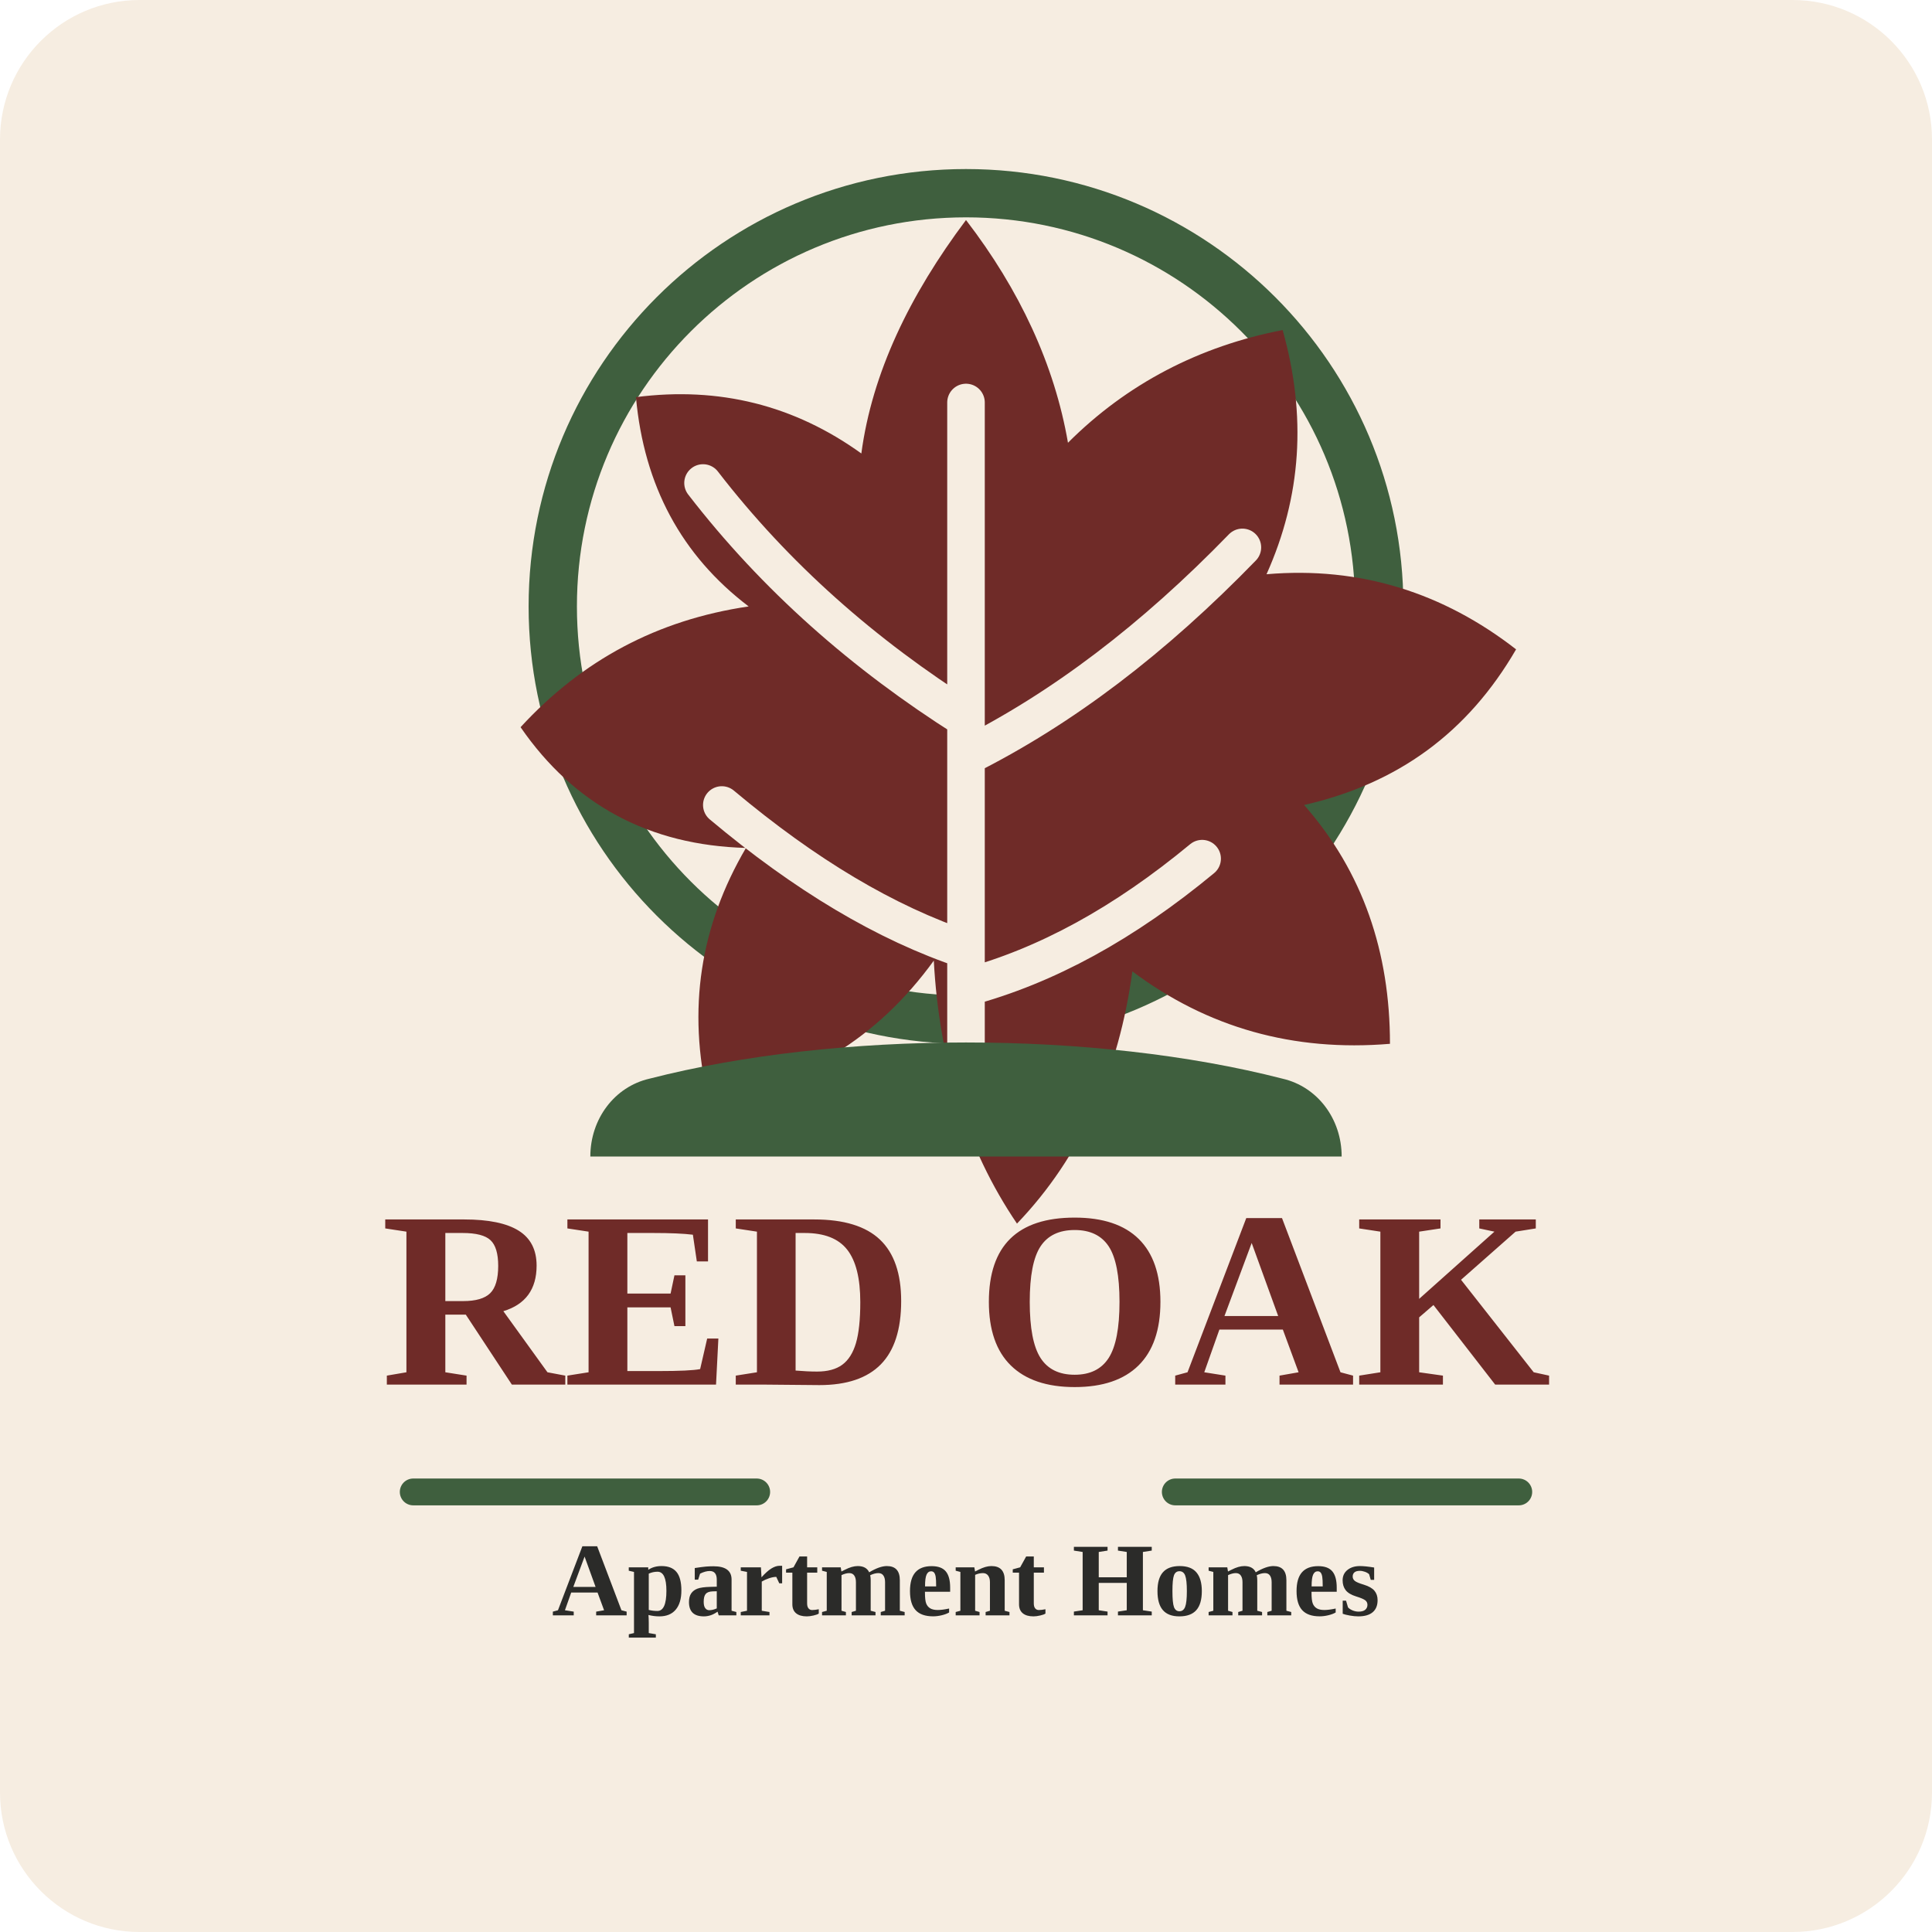
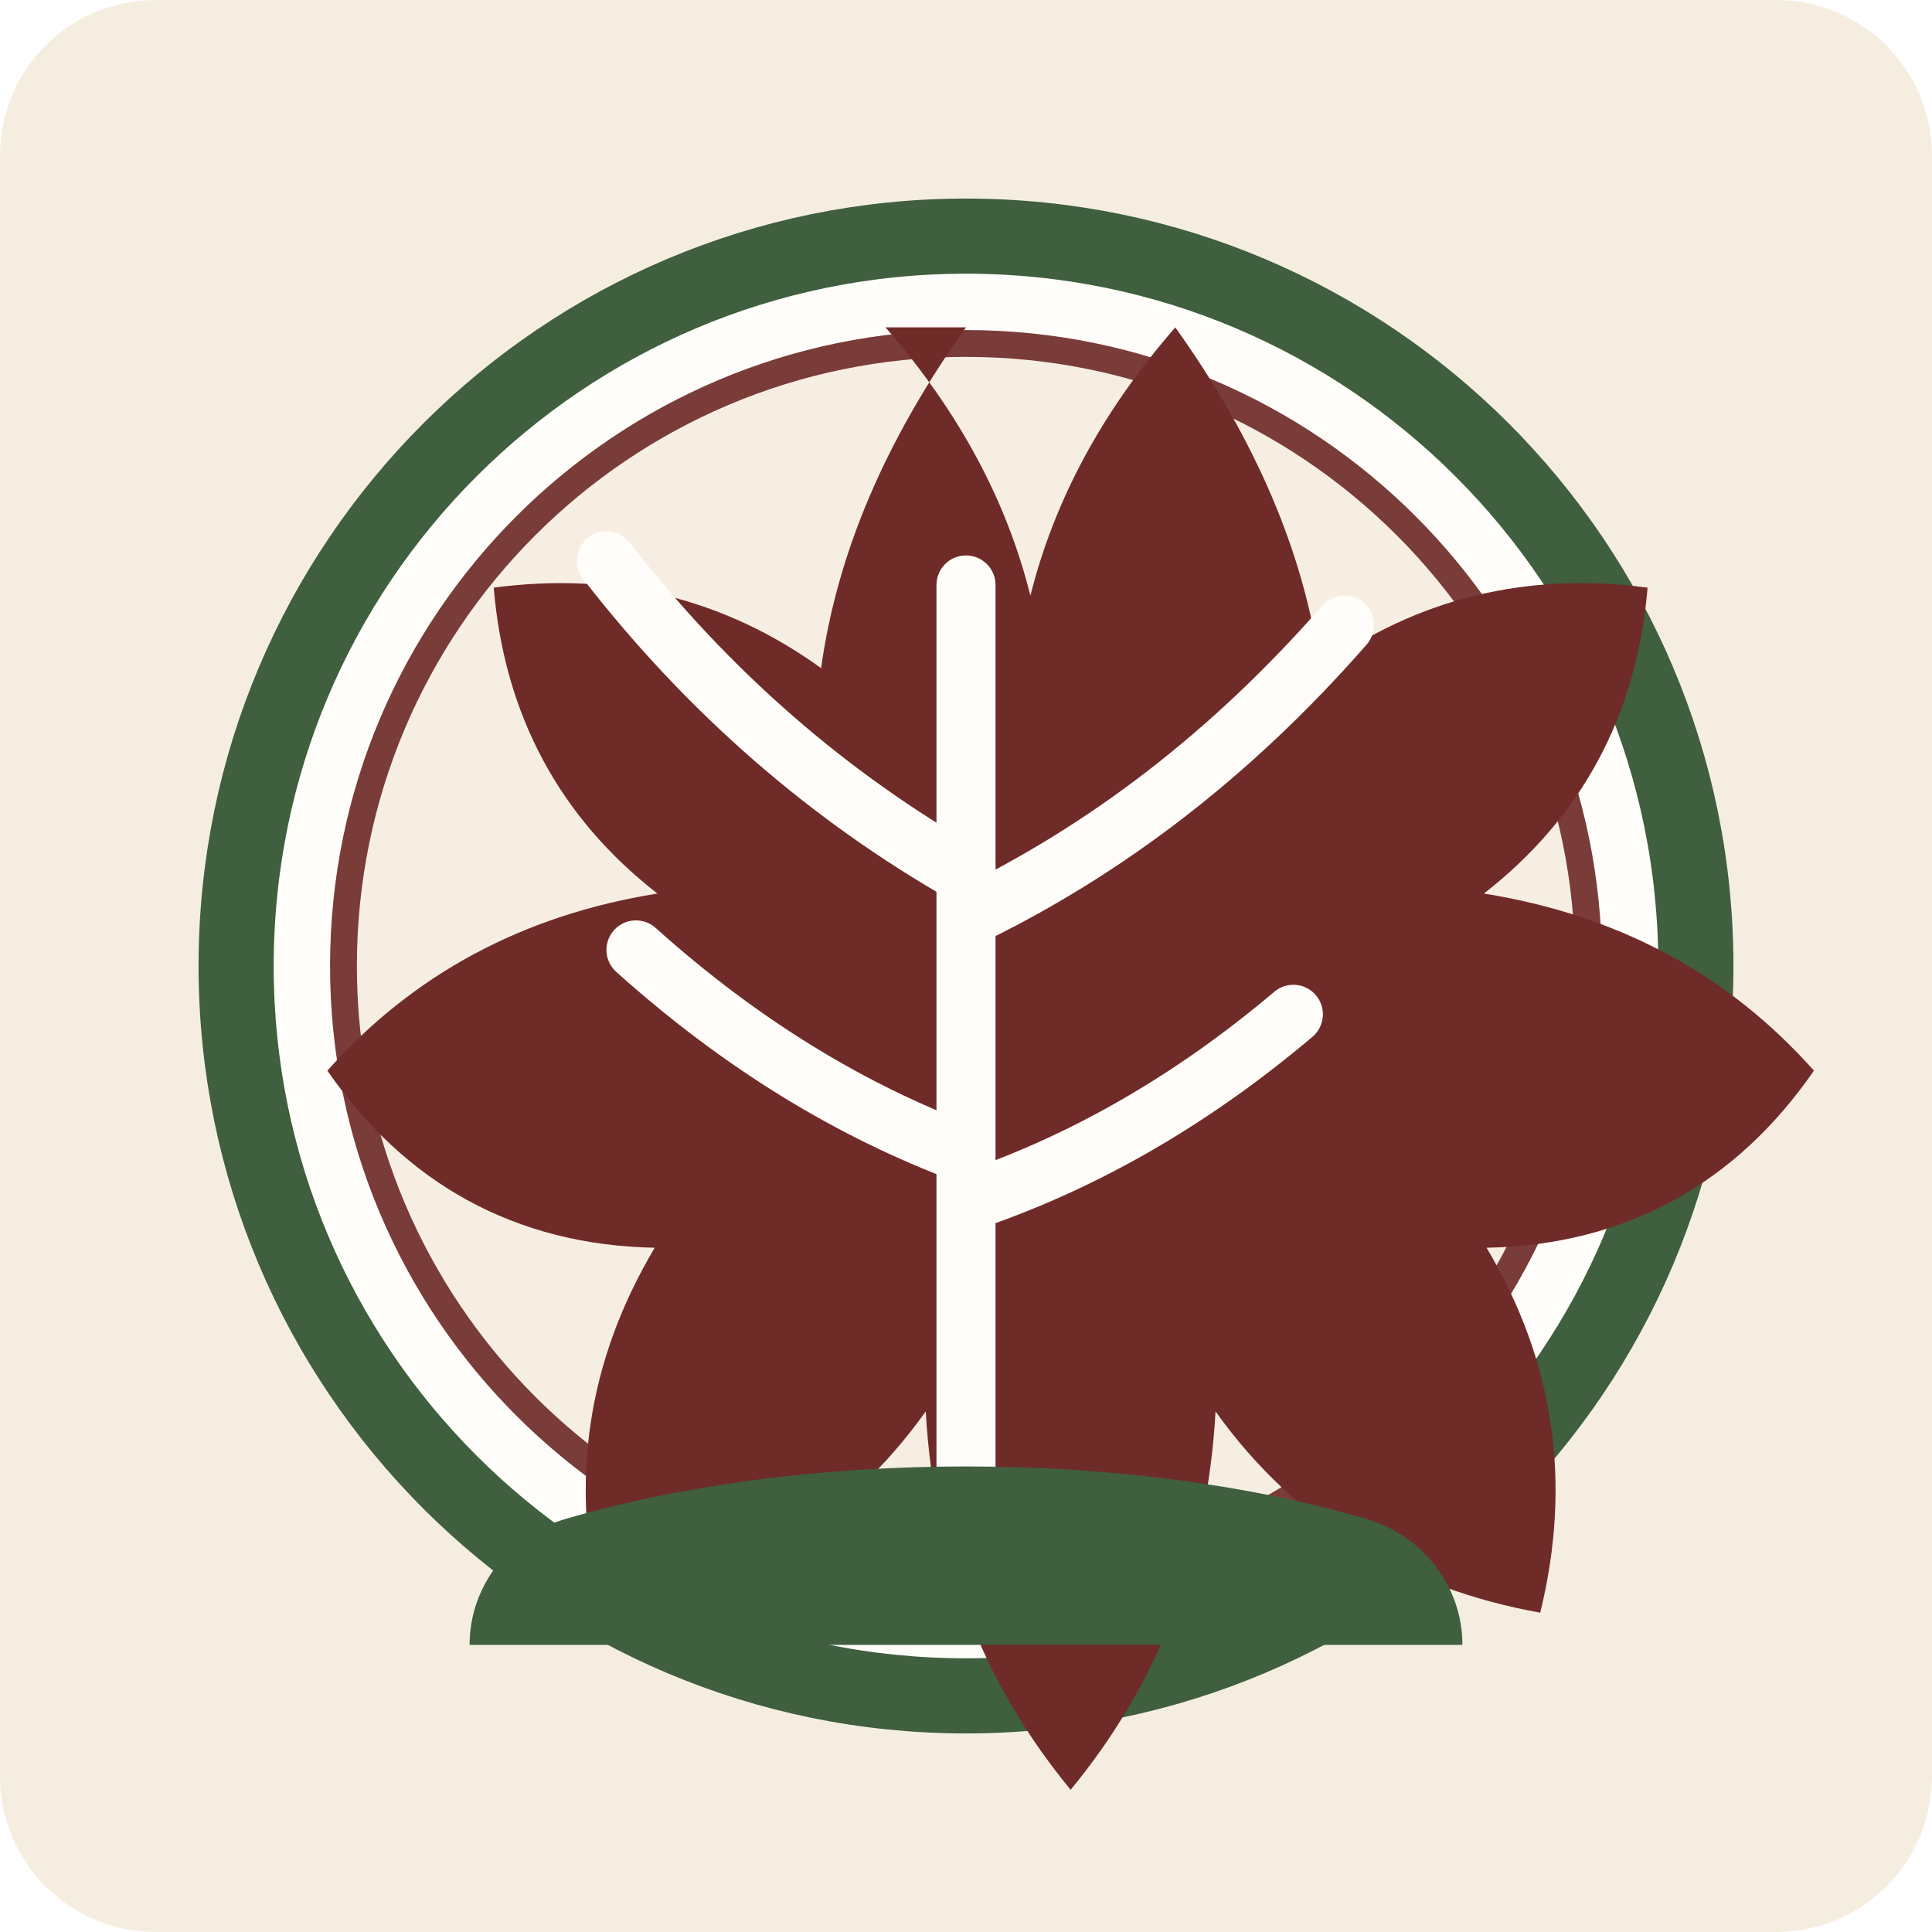
<svg xmlns="http://www.w3.org/2000/svg" viewBox="0 0 720 720" role="img" aria-labelledby="title desc">
-   <rect width="720" height="720" rx="52" fill="#F6EDE1" />
-   <circle cx="360" cy="226" r="154" fill="none" stroke="#3F5F3E" stroke-width="18" />
-   <g transform="translate(360 226)">
-     <path fill="#6F2B28" d="M0-144c-21 28-35 57-39 87-25-18-53-25-84-21 3 33 17 59 42 78-34 5-62 20-85 45 20 29 48 44 84 45-17 29-22 60-14 94 35-6 63-23 84-52 2 37 12 70 31 98 24-25 38-57 43-94 28 21 60 30 96 27 0-34-10-64-32-89 35-8 61-27 79-58-27-21-58-31-93-28 13-29 15-59 6-91-31 6-58 20-80 42-5-29-18-57-38-83Z" />
-     <path fill="none" stroke="#F6EDE1" stroke-width="14" stroke-linecap="round" stroke-linejoin="round" d="M0-76v260M0 42c-38-24-71-53-98-88M0 56c36-18 70-44 103-78M0 128c-30-10-60-28-91-54M0 142c30-8 59-24 88-48" />
-     <path fill="#3F5F3E" d="M-118 176c70-18 166-18 236 0 13 3 22 15 22 29h-280c0-14 9-26 22-29Z" />
-   </g>
-   <text x="360" y="516" text-anchor="middle" font-family="Georgia, 'Times New Roman', serif" font-size="94" font-weight="700" fill="#6F2B28">RED OAK</text>
-   <line x1="154" y1="556" x2="282" y2="556" stroke="#3F5F3E" stroke-width="10" stroke-linecap="round" />
-   <line x1="438" y1="556" x2="566" y2="556" stroke="#3F5F3E" stroke-width="10" stroke-linecap="round" />
-   <text x="360" y="602" text-anchor="middle" font-family="Georgia, 'Times New Roman', serif" font-size="39" font-weight="700" fill="#2B2B29">Apartment Homes</text>
+   <rect width="720" height="720" rx="58" fill="#F6EDE1" />
+   <circle cx="360" cy="360" r="272" fill="#FFFDF9" stroke="#3F5F3E" stroke-width="28" />
+   <circle cx="360" cy="360" r="232" fill="#F6EDE1" stroke="#6F2B28" stroke-width="10" opacity="0.92" />
+   <path fill="#6F2B28" d="M360 122c-30 42-48 84-54 127-36-26-77-36-122-30 4 48 25 86 61 114-50 8-91 30-123 66 29 42 70 65 122 66-25 42-32 87-20 136 50-9 91-33 121-75 3 54 21 101 54 141 33-40 51-87 54-141 30 42 71 66 121 75 12-49 5-94-20-136 52-1 93-24 122-66-32-36-73-58-123-66 36-28 57-66 61-114-45-6-86 4-122 30-6-43-24-85-54-127-27 31-45 64-54 100-9-36-27-69-54-100Z" />
+   <path fill="none" stroke="#FFFDF9" stroke-width="22" stroke-linecap="round" stroke-linejoin="round" d="M360 218v328M360 326c-51-29-96-68-134-117M360 342c52-25 99-61 141-109M360 430c-43-16-84-41-123-76M360 448c42-14 83-37 122-70" />
+   <path fill="#3F5F3E" d="M211 566c89-26 209-26 298 0 21 6 36 25 36 47H175c0-22 15-41 36-47Z" />
</svg>
